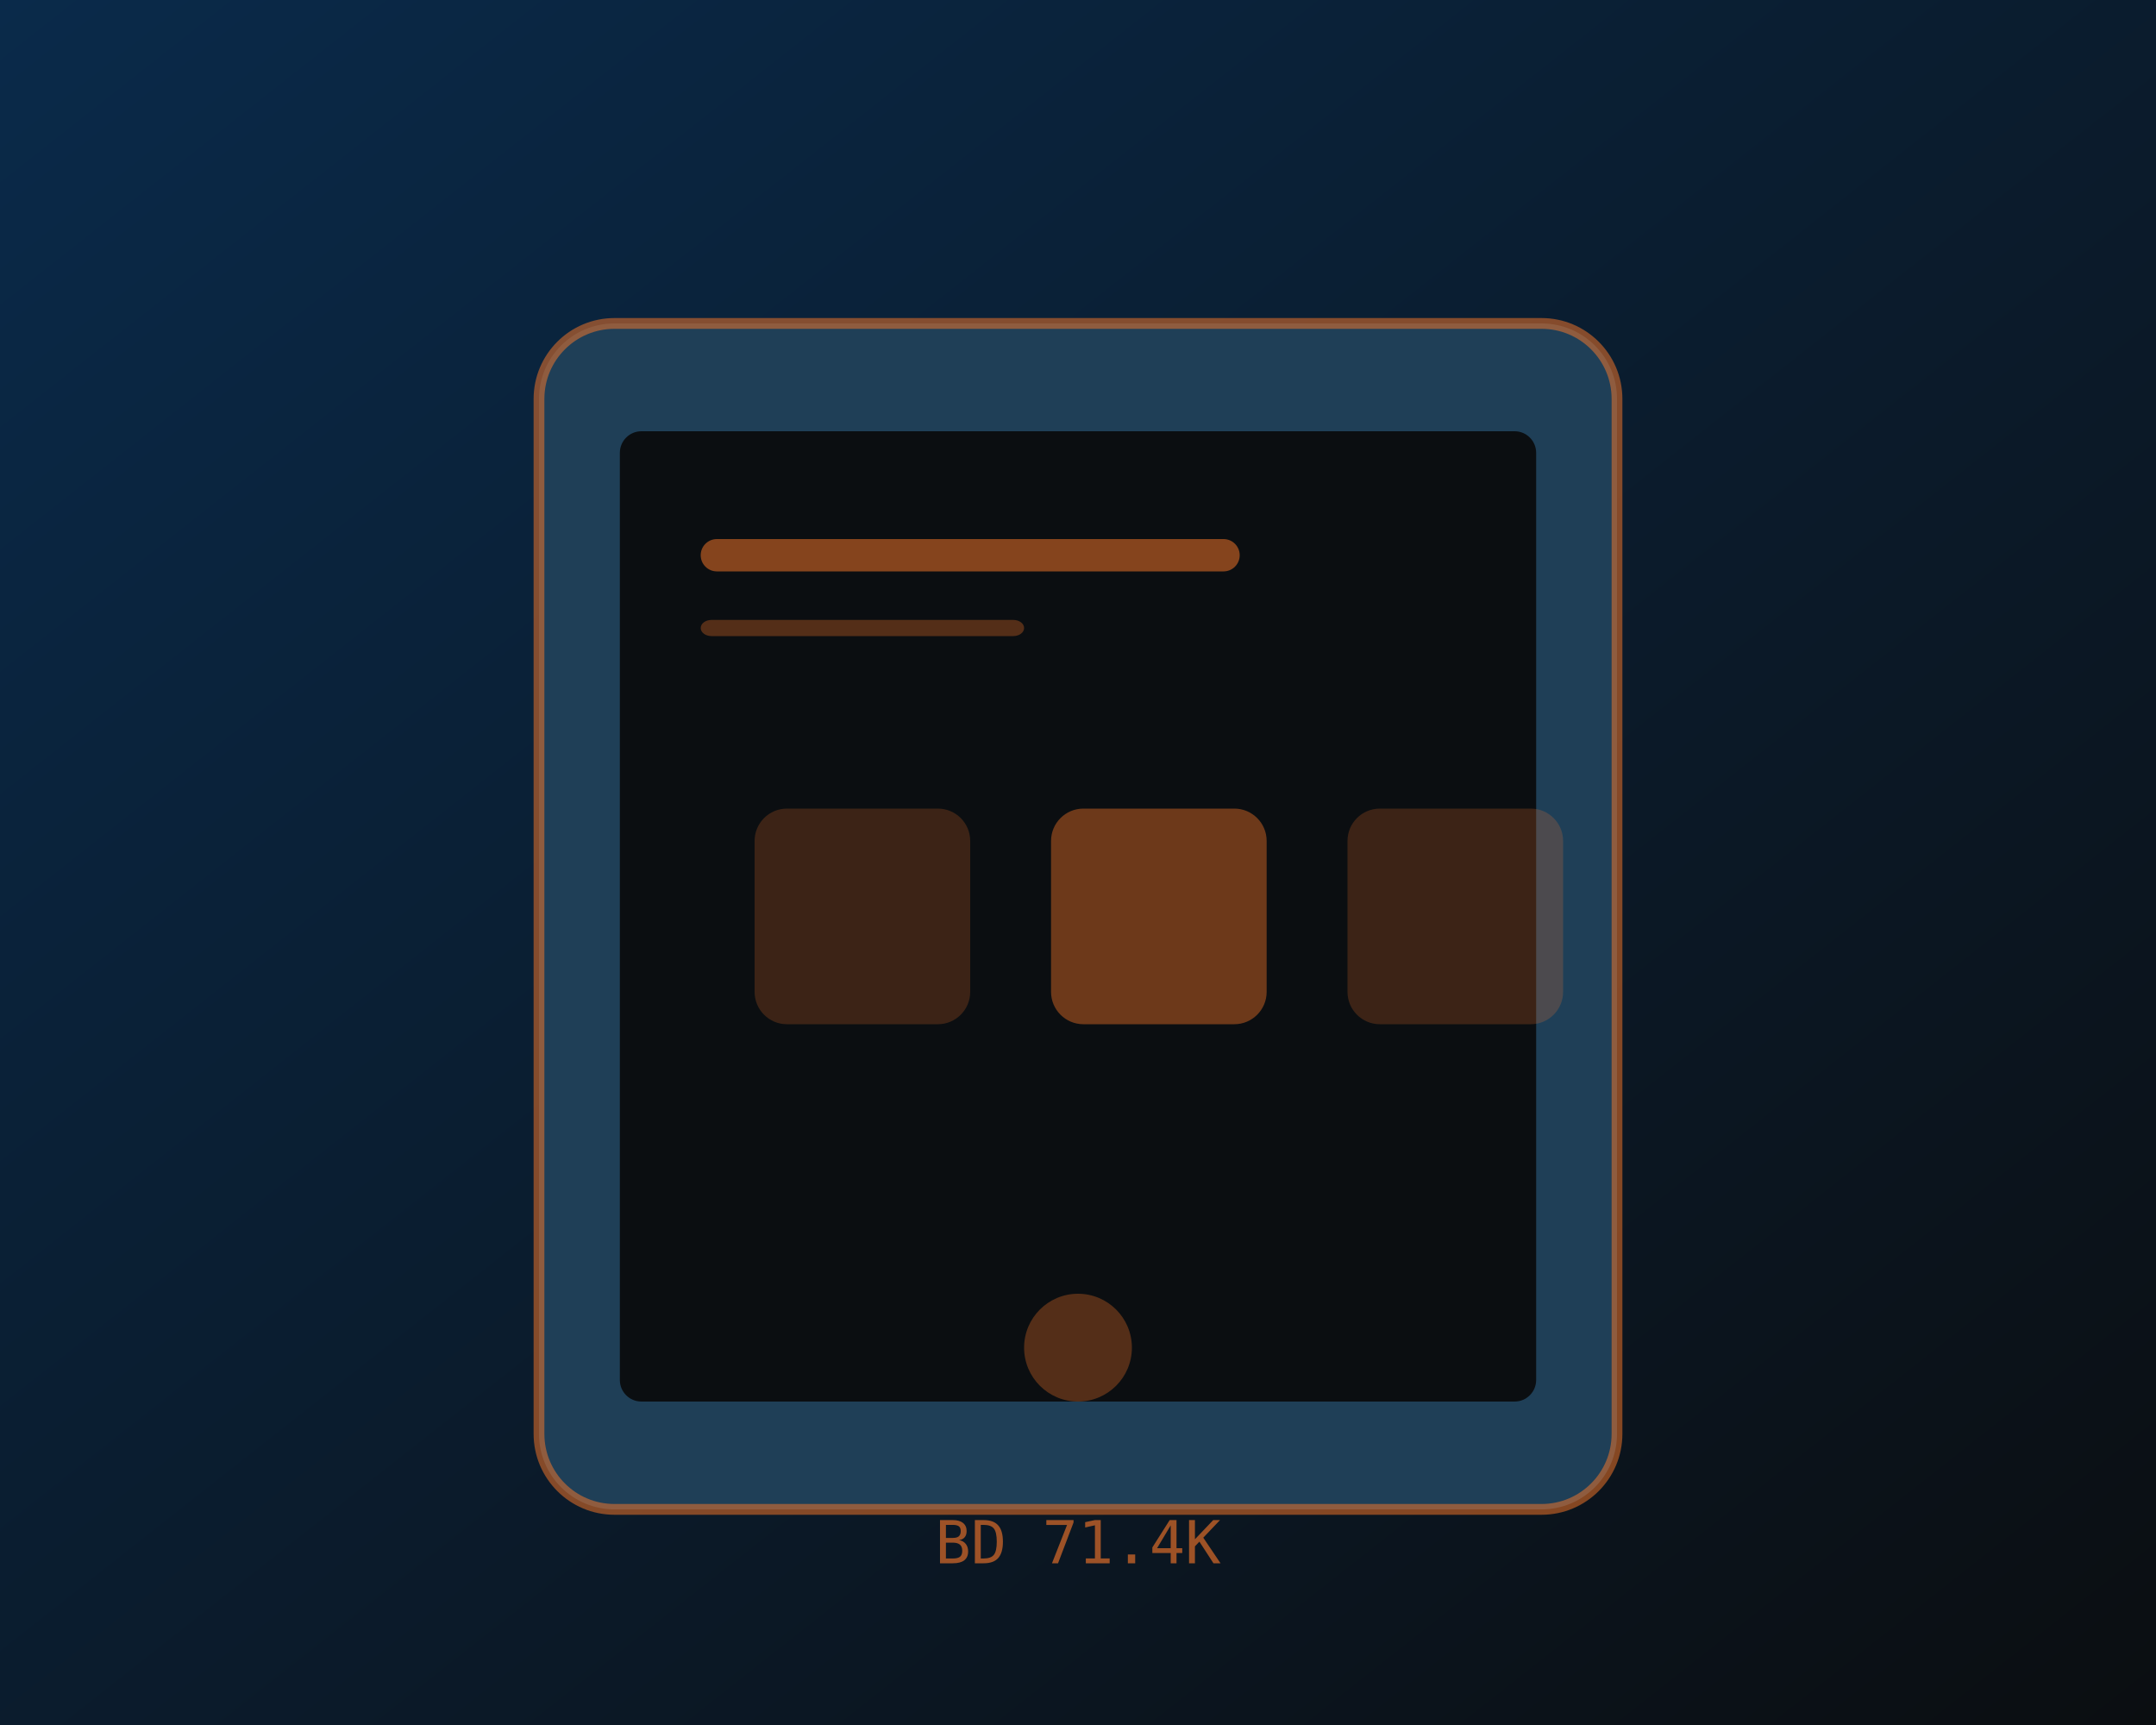
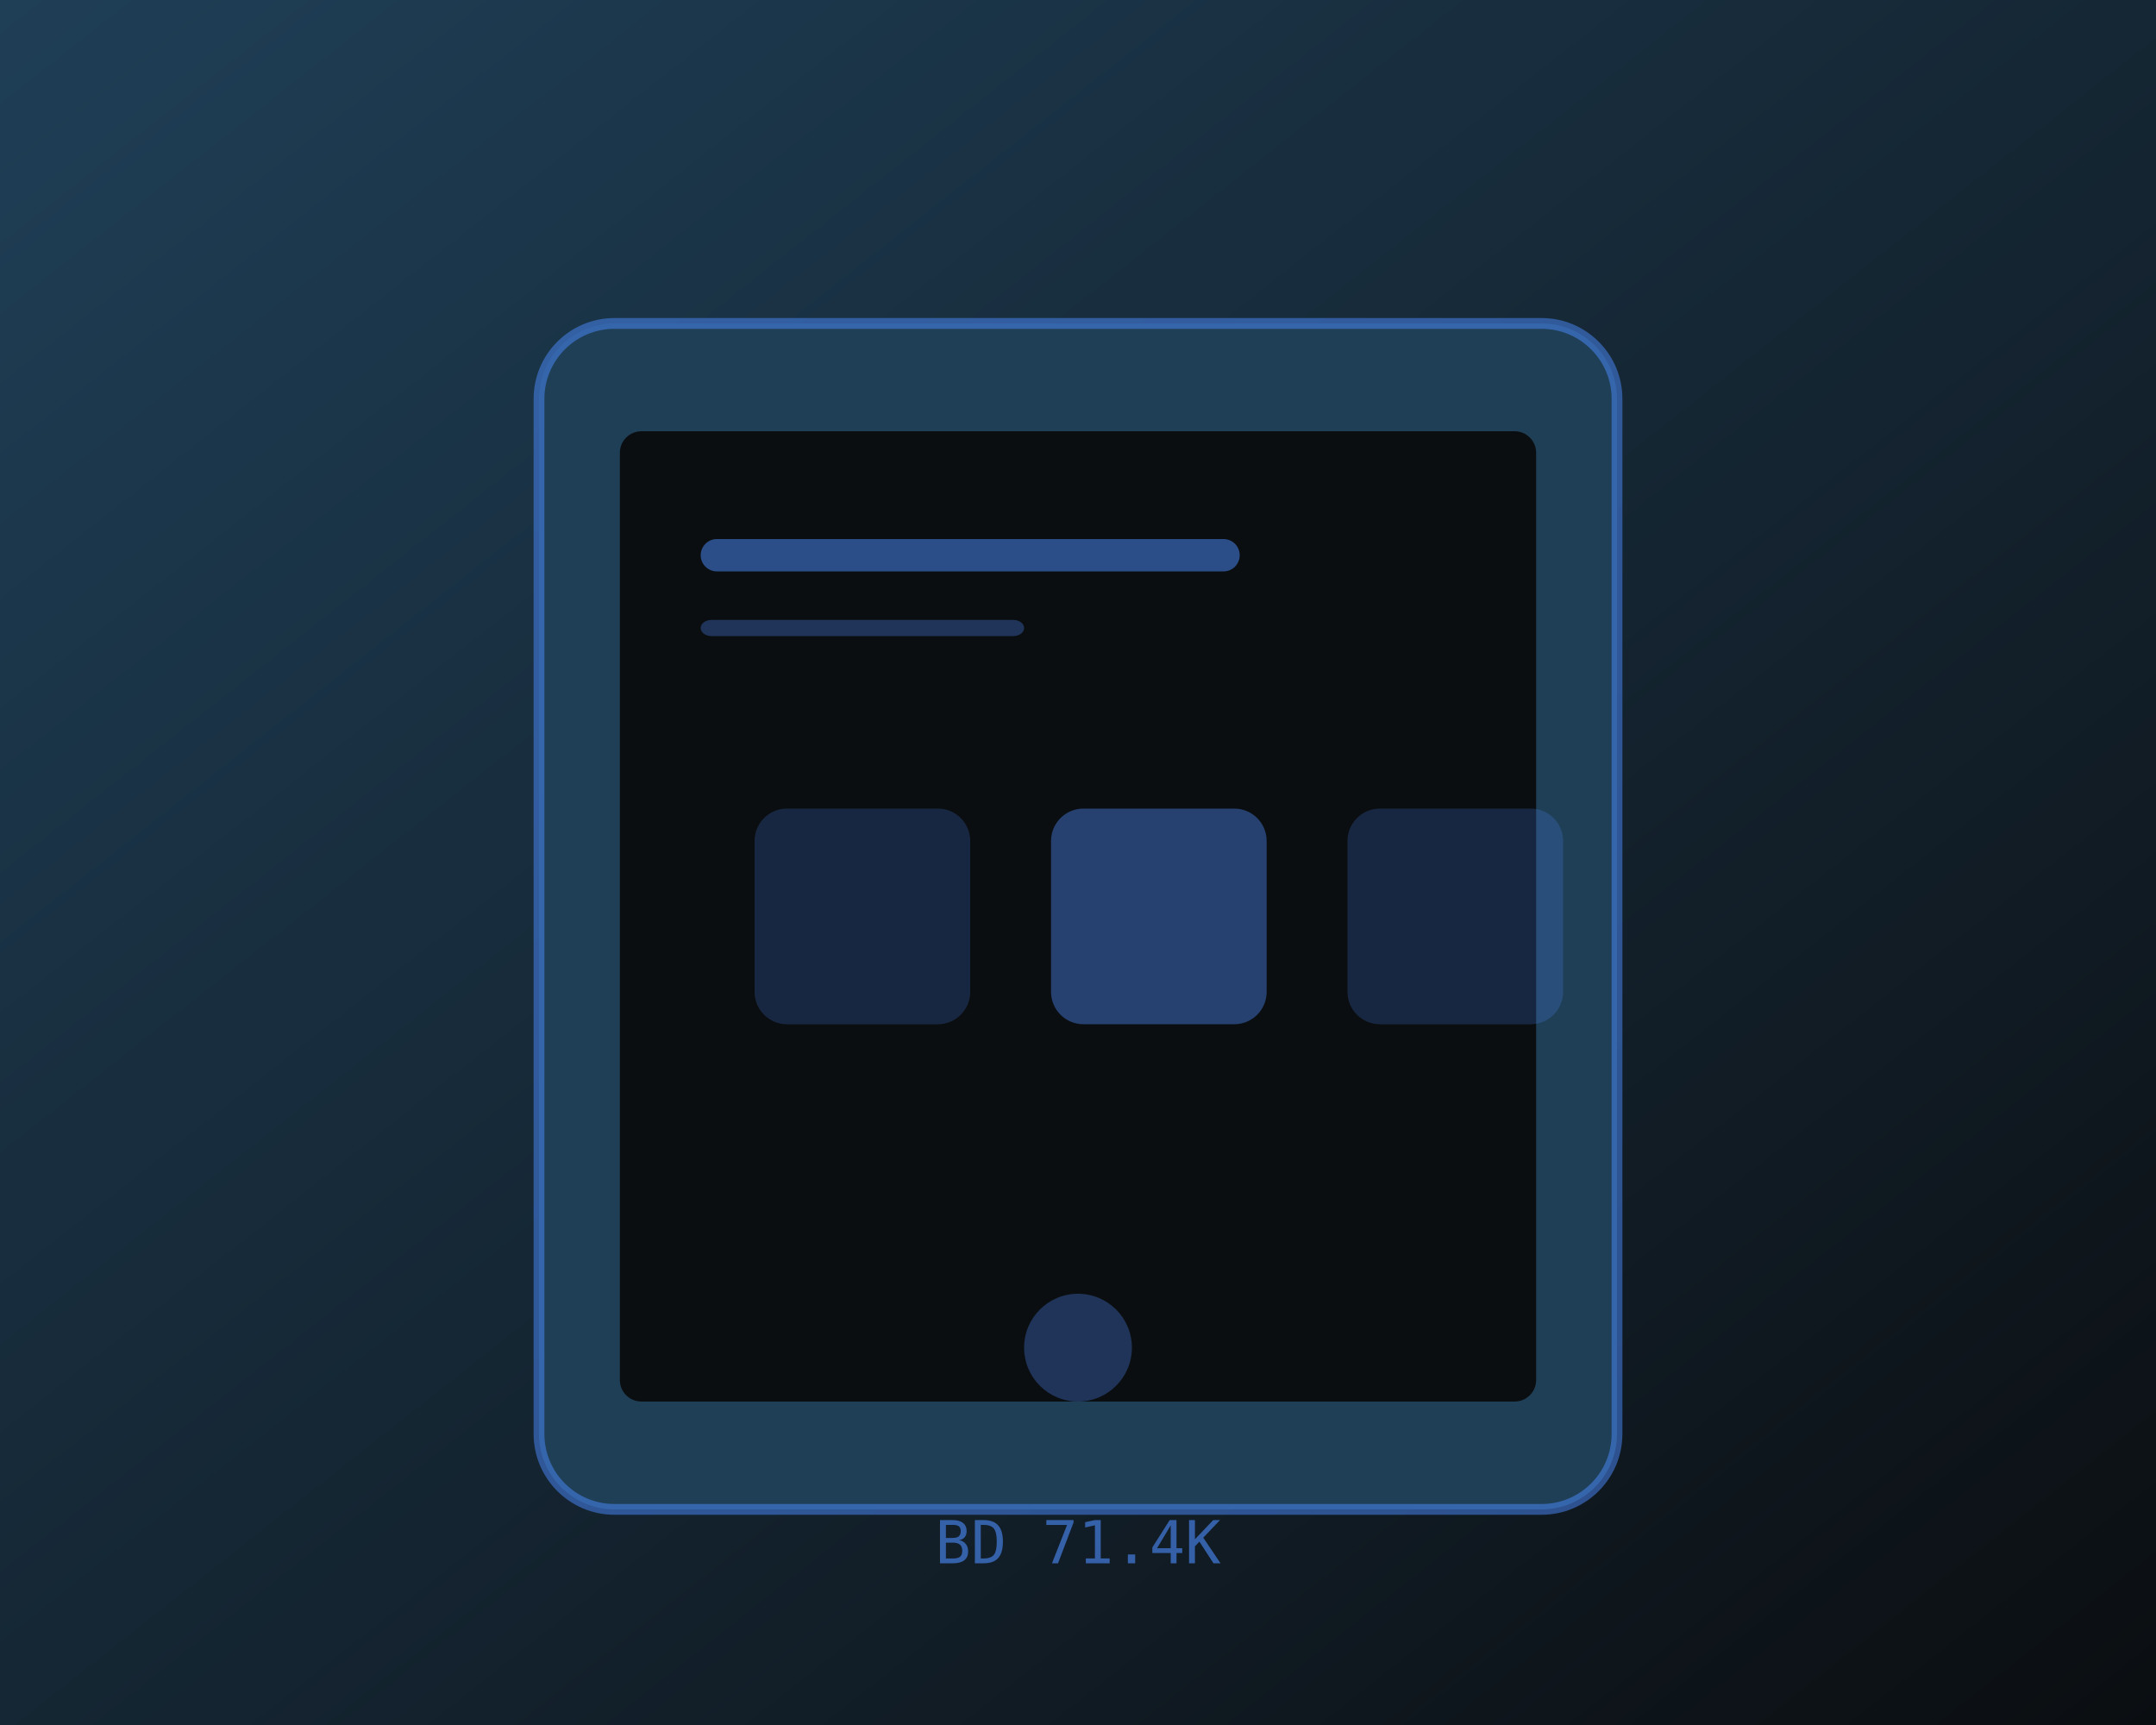
<svg xmlns="http://www.w3.org/2000/svg" width="400" height="320" viewBox="0 0 400 320">
  <defs>
    <linearGradient id="bg7" x1="0" y1="0" x2="1" y2="1">
-       <stop offset="0%" stop-color="#0a2a4a" />
+       <stop offset="0%" stop-color="#1f3f57" />
      <stop offset="100%" stop-color="#0b0e11" />
    </linearGradient>
  </defs>
  <rect width="400" height="320" fill="url(#bg7)" />
-   <rect x="100" y="60" width="200" height="220" rx="14" fill="#1f3f57" stroke="#ff7a29" stroke-opacity="0.5" stroke-width="2" />
+   <rect x="100" y="60" width="200" height="220" rx="14" fill="#1f3f57" stroke="#4d8dff" stroke-opacity="0.5" stroke-width="2" />
  <rect x="115" y="80" width="170" height="180" rx="4" fill="#0b0e11" />
-   <circle cx="200" cy="250" r="10" fill="#ff7a29" opacity="0.3" />
-   <rect x="130" y="100" width="100" height="6" rx="3" fill="#ff7a29" opacity="0.5" />
-   <rect x="130" y="115" width="60" height="3" rx="2" fill="#ff7a29" opacity="0.3" />
-   <g transform="translate(140,150)" fill="#ff7a29">
+   <circle cx="200" cy="250" r="10" fill="#4d8dff" opacity="0.3" />
+   <rect x="130" y="100" width="100" height="6" rx="3" fill="#4d8dff" opacity="0.5" />
+   <rect x="130" y="115" width="60" height="3" rx="2" fill="#4d8dff" opacity="0.3" />
+   <g transform="translate(140,150)" fill="#4d8dff">
    <rect width="40" height="40" rx="6" opacity="0.2" />
    <rect x="55" width="40" height="40" rx="6" opacity="0.4" />
    <rect x="110" width="40" height="40" rx="6" opacity="0.2" />
  </g>
-   <text x="200" y="290" text-anchor="middle" fill="#ff7a29" font-family="monospace" font-size="11" opacity="0.6">BD 71.4K</text>
+   <text x="200" y="290" text-anchor="middle" fill="#4d8dff" font-family="monospace" font-size="11" opacity="0.6">BD 71.4K</text>
</svg>
